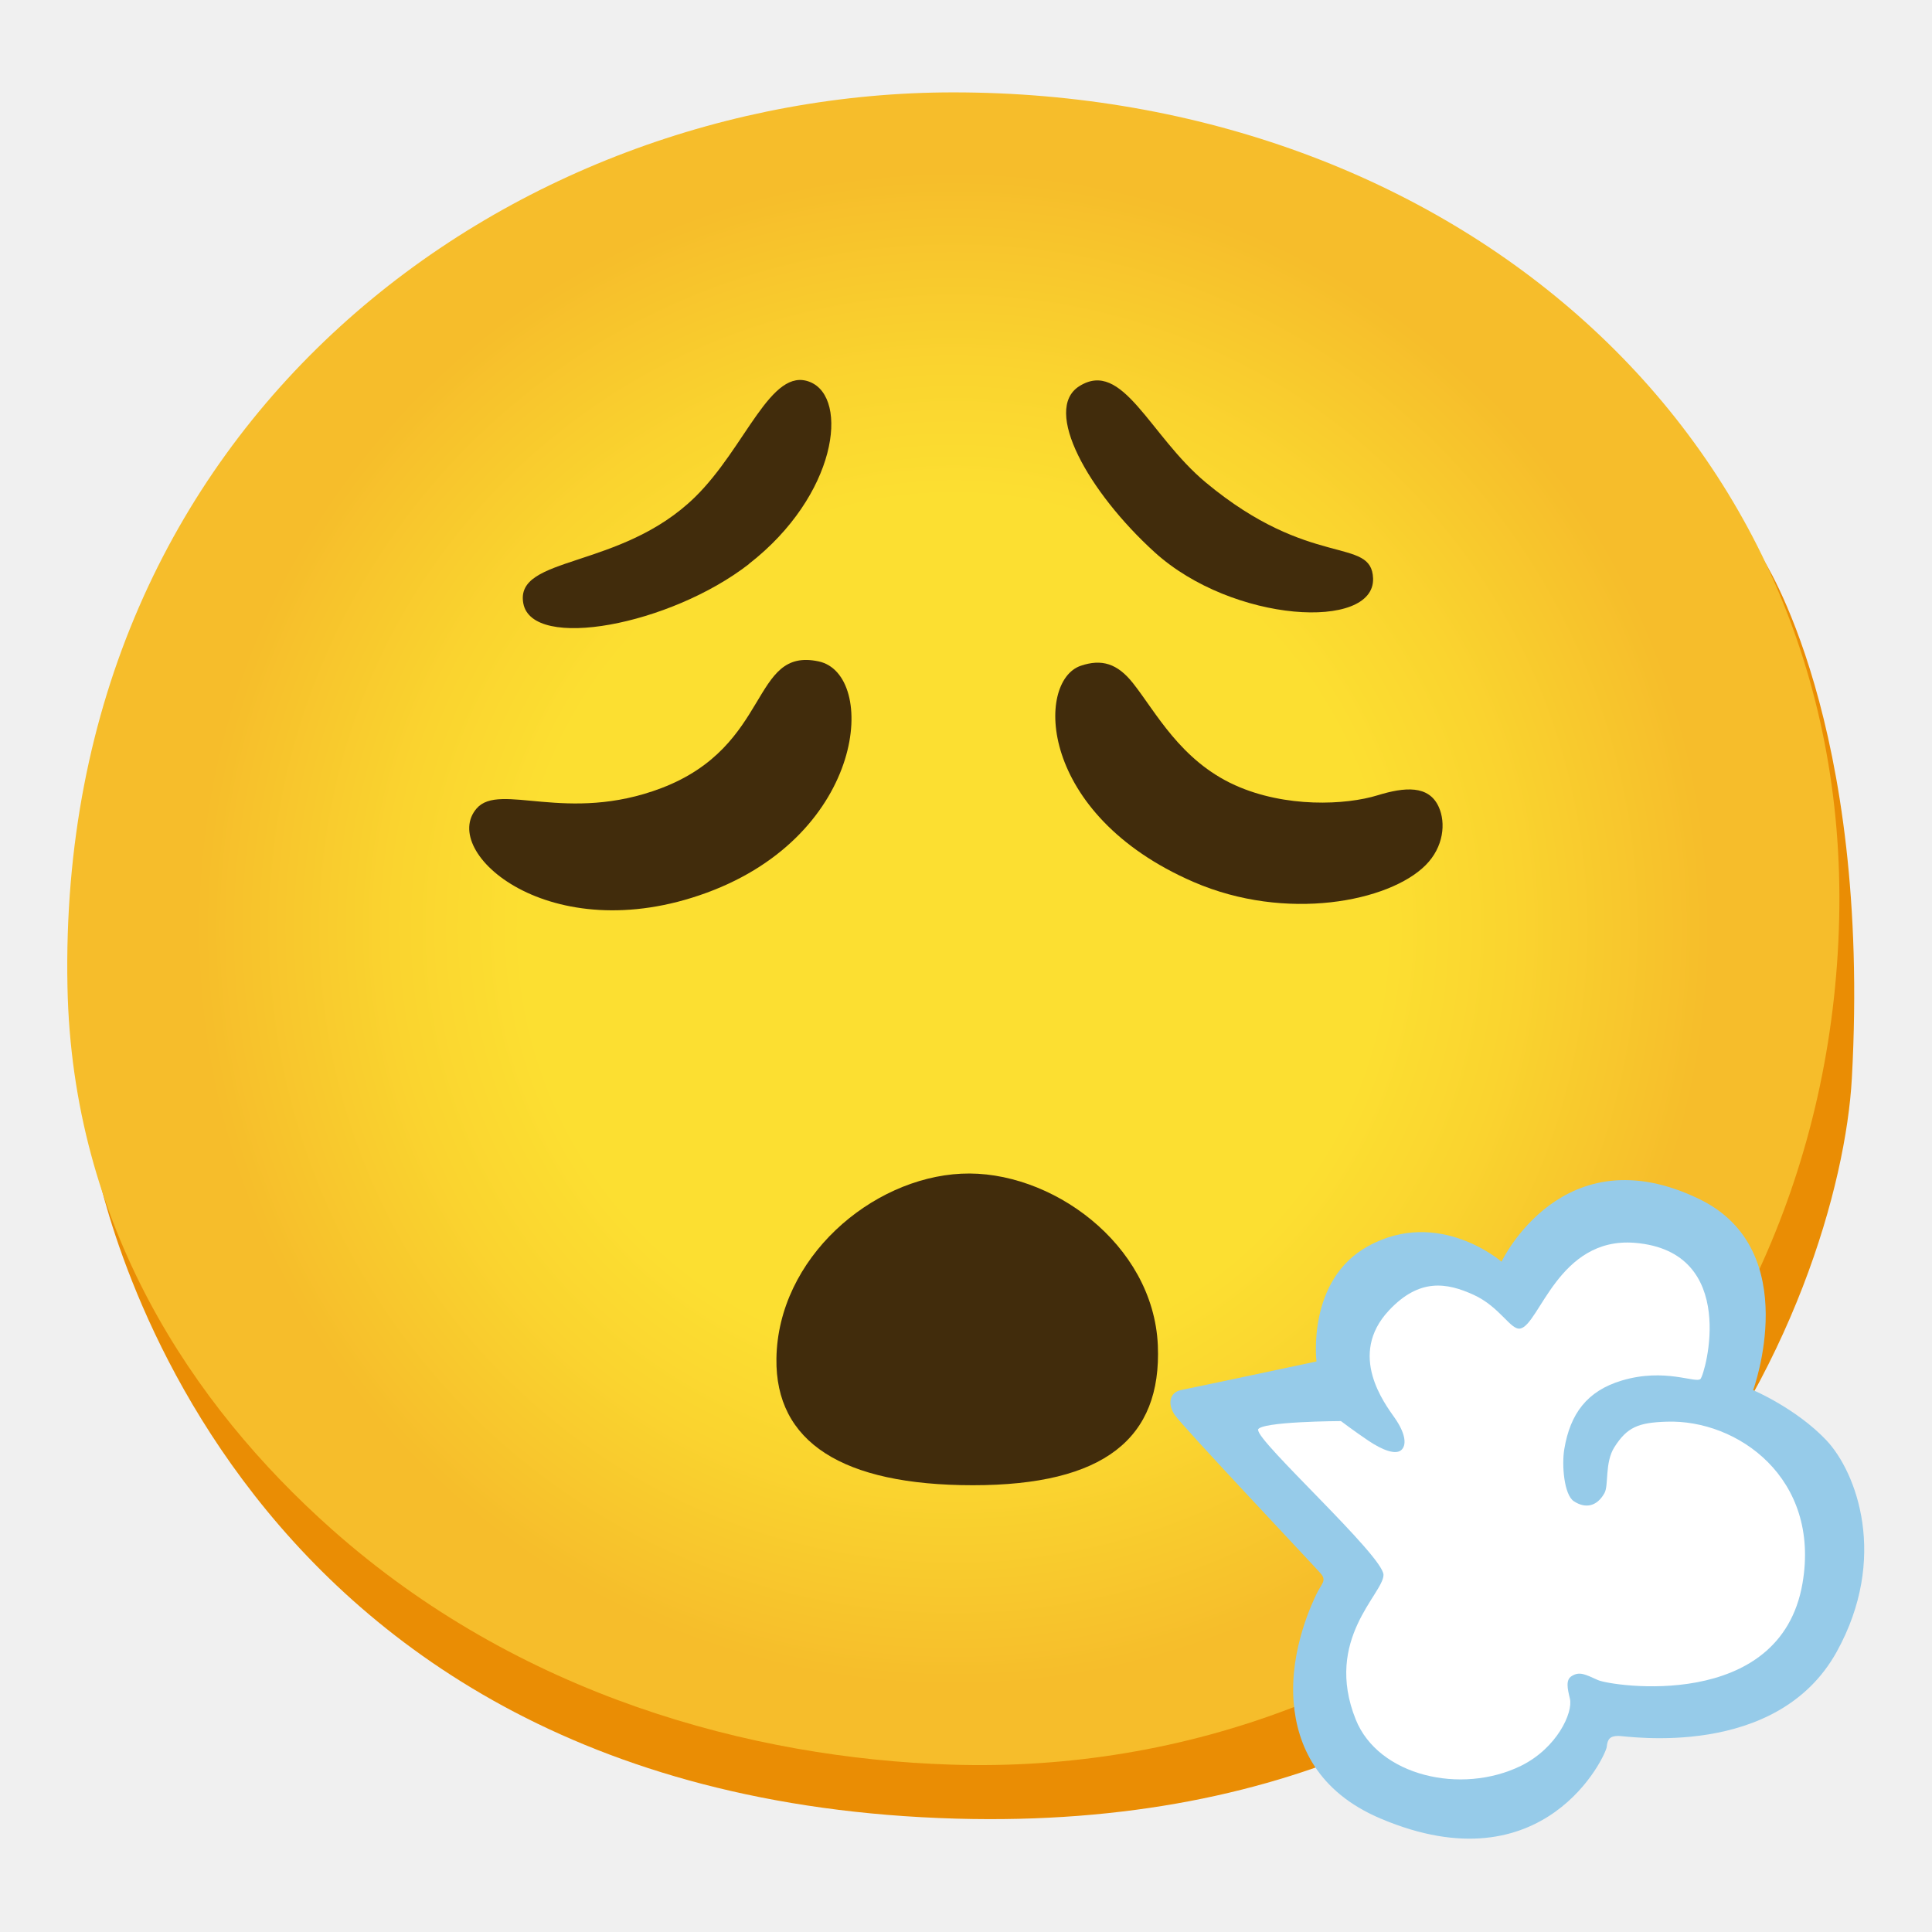
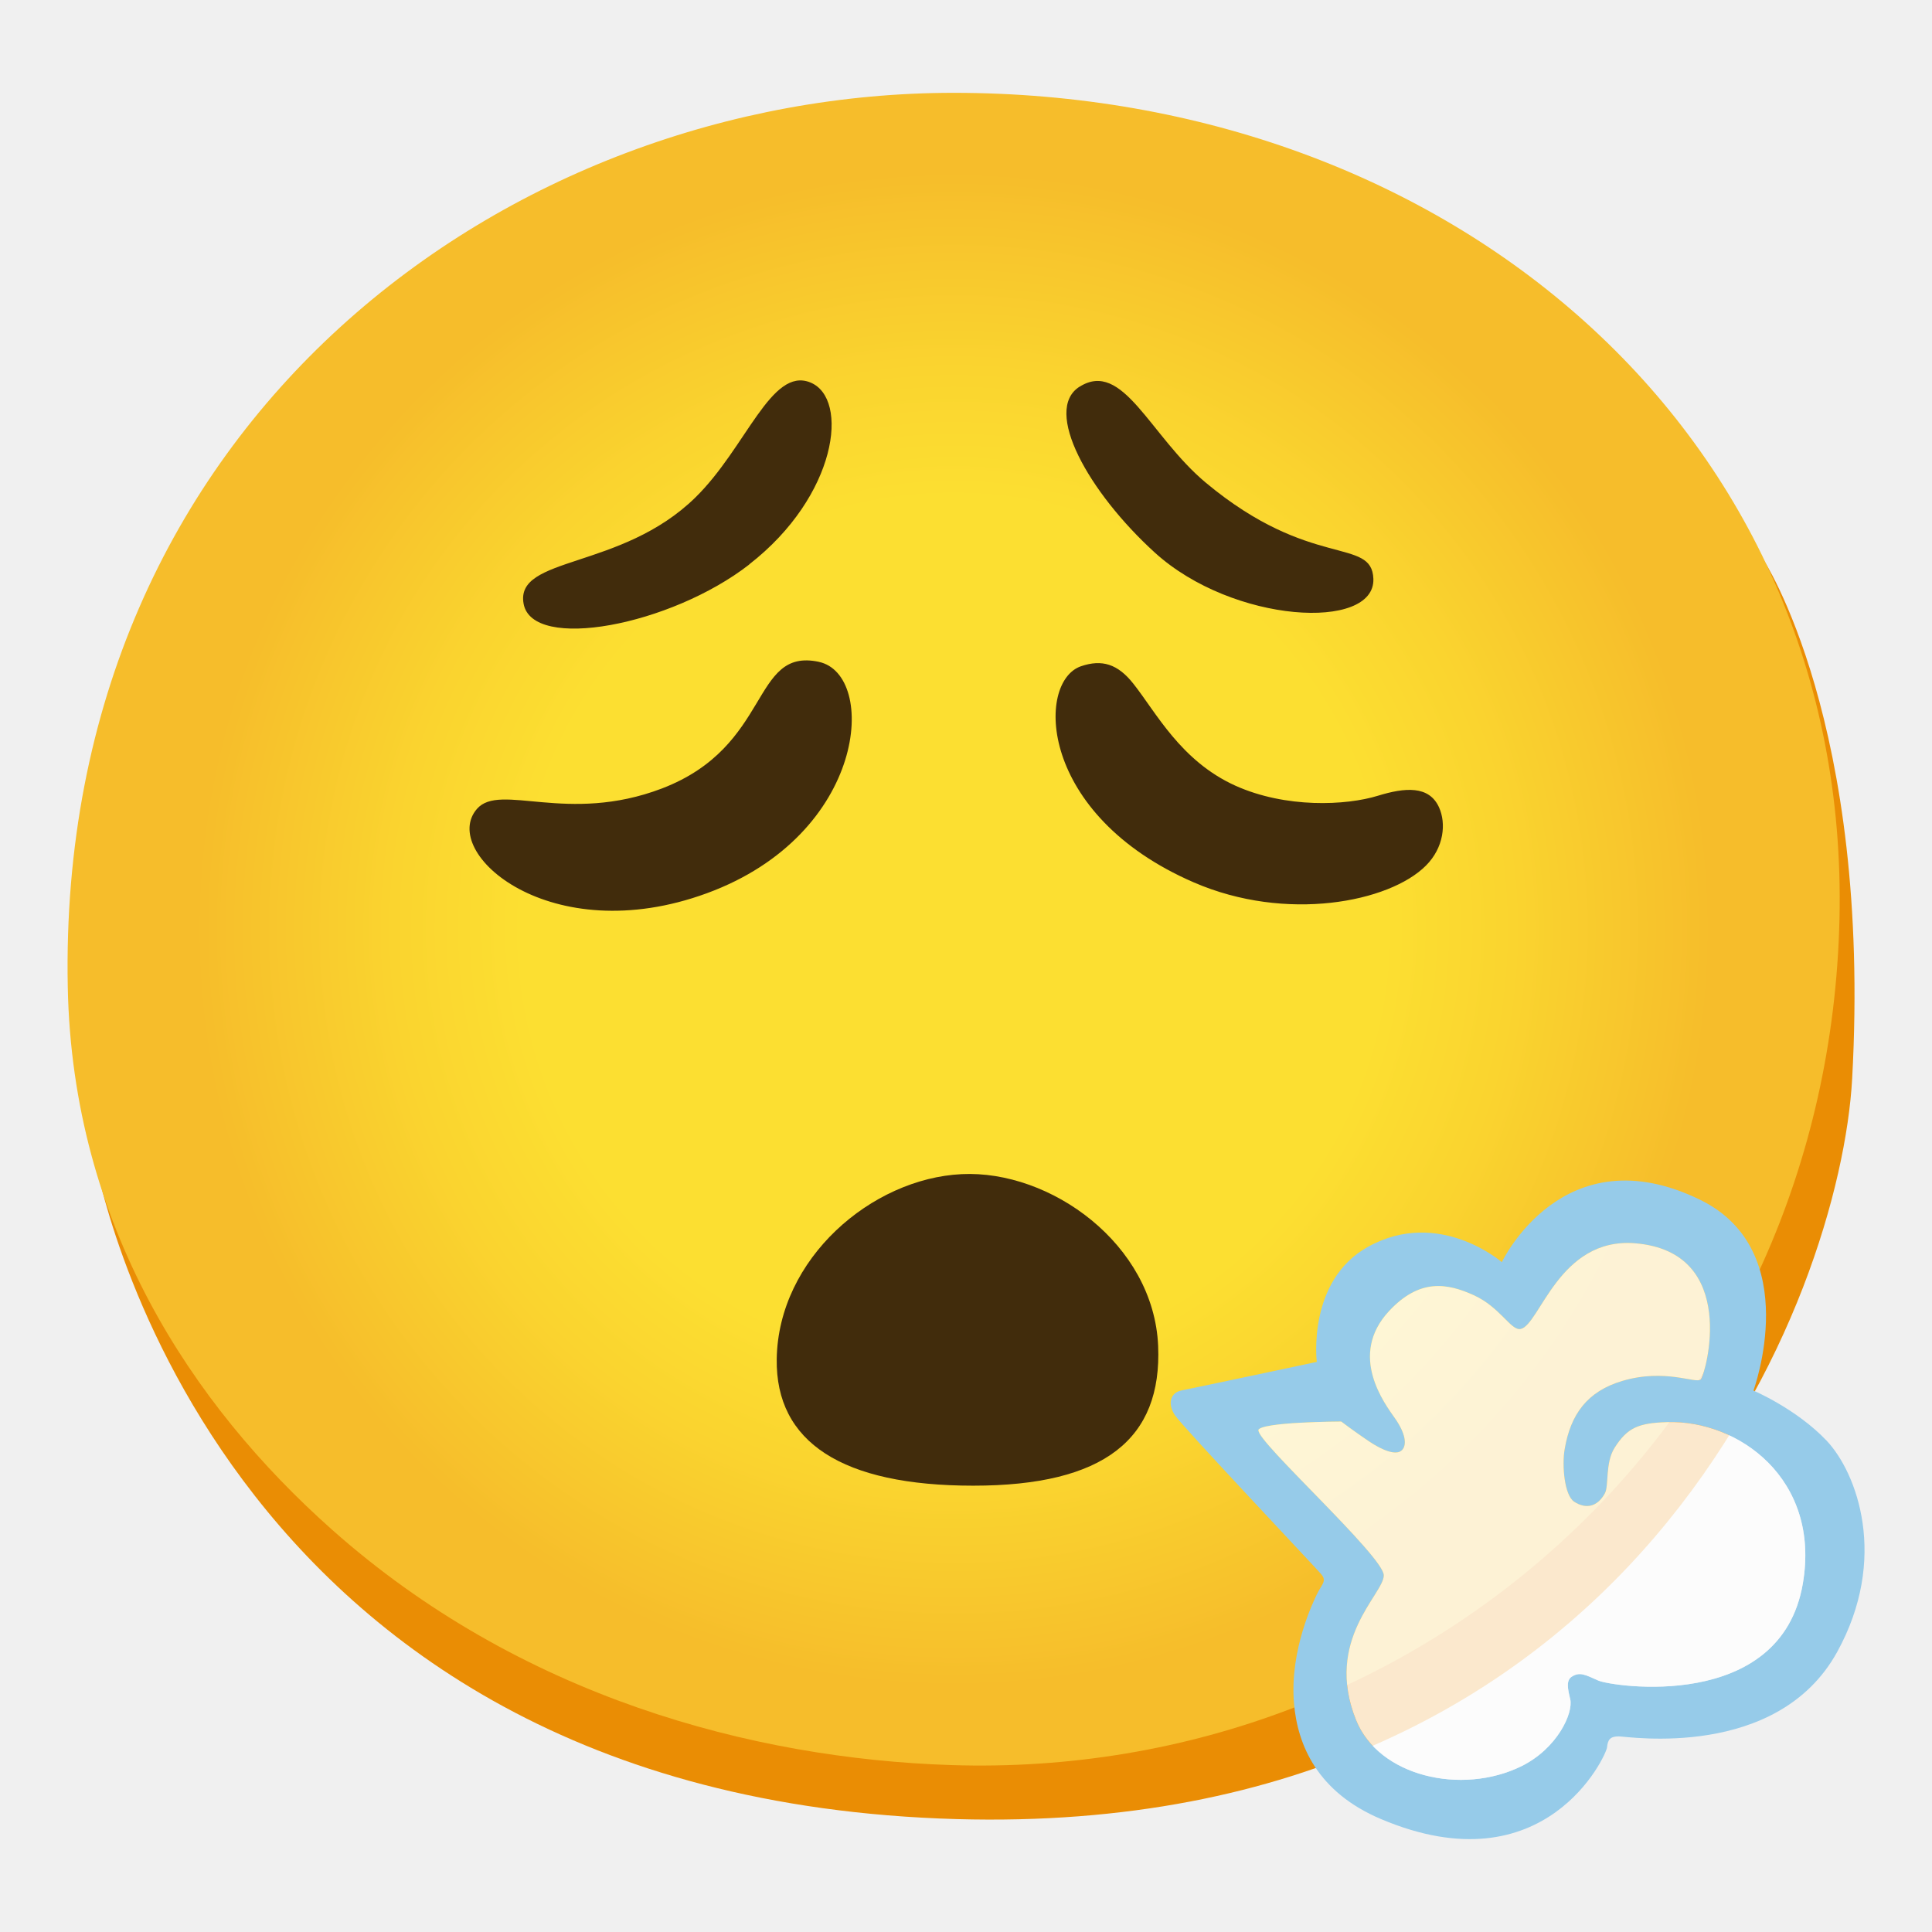
- <svg xmlns="http://www.w3.org/2000/svg" enable-background="new 0 0 128 128" viewBox="0 0 128 128">
-   <radialGradient id="a" cx="63.16" cy="68.47" gradientTransform="matrix(1 0 0 -1 0 130)" gradientUnits="userSpaceOnUse" r="57.08">
+ <svg xmlns="http://www.w3.org/2000/svg" viewBox="0 0 128 128">
+   <radialGradient id="a" cx="63.18" cy="-777.56" gradientTransform="matrix(1 0 0 -1 0 -716)" gradientUnits="userSpaceOnUse" r="57.08">
    <stop offset=".5" stop-color="#fcdf31" />
    <stop offset=".65" stop-color="#fad42f" />
    <stop offset=".88" stop-color="#f6bd2b" />
  </radialGradient>
-   <path d="m55.45 65.56-49.19 11.13s7.19 42.39 57.09 43.8c45.14 1.27 58.56-34.89 59.34-49.05 1.3-23.6-5.92-34.46-5.92-34.46z" fill="#ea8d04" />
-   <path d="m63.16 6.12c-29.35 0-59.44 21.63-58.69 59.25.31 15.75 8.2 27.67 17.49 35.93 12.45 11.07 27.86 15.18 41.01 15.61 31.79 1.04 58.12-23.32 58.88-56.05.74-32.37-25.96-54.74-58.69-54.74z" fill="url(#a)" />
-   <g fill="#412c0c">
-     <path d="m49.62 37.36c5.84-4.54 6.65-10.99 4.05-12.05s-4.25 4.32-7.62 7.62c-4.92 4.82-11.96 3.86-11.38 7.04s9.74 1.45 14.95-2.6z" />
-     <path d="m71.5 25.59c-2.44 1.55.59 6.99 5 11 5.17 4.69 14.59 5.2 14.47 1.73-.1-2.8-4.15-.58-11.09-6.36-3.73-3.11-5.5-8.2-8.38-6.37z" />
-     <path d="m71.6 44.11c-2.98 1.02-2.86 9.84 7.47 14.32 6.13 2.66 12.97 1.31 15.38-1.11 1.2-1.2 1.35-2.8.87-3.86-.66-1.46-2.26-1.32-4.05-.77-2.11.65-6.1.84-9.45-.67-3.62-1.64-5.25-4.86-6.75-6.75-1.04-1.32-2.09-1.63-3.47-1.16z" />
-     <path d="m54.24 43.82c-4.53-.97-3.09 5.59-10.41 8.39-6.27 2.39-10.72-.41-12.25 1.35-2.51 2.89 4.86 9.39 15.23 5.59 10.64-3.9 11.32-14.5 7.43-15.33z" />
-     <path d="m63.69 77.76c-5.97.29-12.15 5.59-12.25 12.25-.08 5.52 4.34 8.39 13.02 8.39s12.51-3.09 12.25-9.26c-.29-6.75-7.14-11.67-13.02-11.38z" />
-   </g>
-   <path d="m87.22 90.2s-8.23 1.75-8.96 1.89-.95.87-.44 1.64 9.29 10.06 9.69 10.53.04.66-.29 1.35c-.18.39-1.81 3.64-1.51 7.2.23 2.77 1.55 5.9 5.77 7.68 10.9 4.61 14.92-4.23 14.97-4.75s.21-.73.78-.73 10.49 1.59 14.46-5.58c3.43-6.21 1.32-11.88-.69-14.01-2.01-2.12-4.85-3.32-4.85-3.32s3.4-9.25-3.53-12.64c-9.09-4.44-13.14 4.13-13.14 4.13s-4.15-3.61-8.84-1.03c-4.08 2.24-3.42 7.64-3.42 7.64z" fill="#96cbe9" />
-   <path d="m83.36 94.73c-.14.73 8.3 8.36 8.3 9.61s-3.97 4.26-1.84 9.58c1.5 3.74 6.99 5.01 10.95 3.07 2.39-1.18 3.46-3.53 3.24-4.45-.16-.66-.29-1.24.11-1.49.52-.33.88-.13 1.75.26s12.08 2.14 13.55-6.41c1.2-6.96-4.3-10.87-9-10.71-1.88.06-2.62.36-3.47 1.7-.64 1.02-.36 2.52-.65 3.03-.48.87-1.24 1.06-2.03.54-.65-.43-.81-2.41-.63-3.46.39-2.33 1.5-3.85 3.82-4.54 2.86-.85 4.89.21 5.2-.1s2.61-8.46-4.36-9.02c-5.05-.4-6.31 5.44-7.58 5.68-.64.12-1.34-1.44-3.1-2.24s-3.58-1.12-5.6 1.04c-2.76 2.95-.28 6.17.39 7.13s.8 1.72.47 2.08c-.36.4-1.27.06-2.22-.58s-1.82-1.3-1.82-1.3-5.39.02-5.5.58z" fill="#fff" />
+   <path d="m55.47 65.59-49.19 11.13s7.19 42.39 57.09 43.8c45.14 1.27 58.56-34.89 59.34-49.05 1.3-23.6-5.92-34.46-5.92-34.46l-61.32 28.59z" fill="#ea8d04" />
+   <path d="m63.18 6.15c-29.35 0-59.44 21.63-58.69 59.25.31 15.75 8.2 27.67 17.49 35.93 12.45 11.07 27.86 15.18 41.01 15.61 31.79 1.04 58.12-23.32 58.88-56.05.74-32.37-25.96-54.74-58.69-54.74z" fill="url(#a)" />
+   <path d="m49.64 37.39c5.84-4.54 6.65-10.99 4.05-12.05s-4.25 4.32-7.62 7.62c-4.92 4.82-11.96 3.86-11.38 7.04s9.74 1.45 14.95-2.6zm21.88-11.77c-2.44 1.55.59 6.99 5 11 5.17 4.69 14.59 5.2 14.47 1.73-.1-2.8-4.15-.58-11.09-6.36-3.73-3.11-5.5-8.2-8.39-6.36zm.1 18.52c-2.98 1.02-2.86 9.84 7.47 14.32 6.13 2.66 12.97 1.31 15.38-1.11 1.2-1.2 1.35-2.8.87-3.86-.66-1.46-2.26-1.32-4.05-.77-2.11.65-6.1.84-9.45-.67-3.62-1.64-5.25-4.86-6.75-6.75-1.04-1.32-2.09-1.63-3.47-1.16zm-17.36-.29c-4.53-.97-3.09 5.59-10.41 8.39-6.27 2.39-10.72-.41-12.25 1.35-2.51 2.89 4.86 9.39 15.23 5.59 10.64-3.9 11.32-14.5 7.42-15.33zm9.45 33.94c-5.97.29-12.15 5.59-12.25 12.25-.08 5.52 4.34 8.39 13.02 8.39s12.51-3.09 12.25-9.26c-.29-6.75-7.14-11.67-13.02-11.38z" fill="#412c0c" />
+   <path d="m121.02 95.45c-2.01-2.12-4.85-3.32-4.85-3.32s3.4-9.25-3.53-12.64c-9.09-4.44-13.14 4.13-13.14 4.13s-4.15-3.61-8.84-1.03c-4.08 2.24-3.42 7.64-3.42 7.64s-8.23 1.75-8.96 1.89-.95.87-.44 1.64 9.29 10.06 9.69 10.53.04.66-.29 1.35c-.18.39-1.81 3.64-1.51 7.2.23 2.77 1.55 5.9 5.77 7.68 10.9 4.61 14.92-4.23 14.97-4.75s.21-.73.78-.73 10.49 1.59 14.46-5.58c3.43-6.21 1.32-11.88-.69-14.01zm-1.58 9.48c-1.47 8.55-12.68 6.8-13.55 6.41s-1.23-.59-1.75-.26c-.4.25-.27.83-.11 1.49.22.92-.85 3.27-3.24 4.45-3.96 1.94-9.45.67-10.95-3.07-2.13-5.32 1.84-8.33 1.84-9.58s-8.44-8.88-8.3-9.61h-.02c.11-.56 5.5-.58 5.5-.58s.87.66 1.82 1.3 1.86.98 2.22.58c.33-.36.2-1.12-.47-2.08s-3.15-4.18-.39-7.13c2.02-2.16 3.84-1.84 5.6-1.04s2.46 2.36 3.1 2.24c1.27-.24 2.53-6.08 7.58-5.68 6.97.56 4.67 8.71 4.36 9.02s-2.34-.75-5.2.1c-2.32.69-3.43 2.21-3.82 4.54-.18 1.05-.02 3.03.63 3.46.79.52 1.55.33 2.03-.54.29-.51.01-2.01.65-3.03.85-1.34 1.59-1.64 3.47-1.7 4.7-.16 10.2 3.75 9 10.71z" fill="#96cbe9" />
+   <path d="m83.38 94.76c-.14.73 8.3 8.36 8.3 9.61s-3.97 4.26-1.84 9.58c1.5 3.74 6.99 5.01 10.95 3.07 2.39-1.18 3.46-3.53 3.24-4.45-.16-.66-.29-1.24.11-1.49.52-.33.88-.13 1.75.26s12.08 2.14 13.55-6.41c1.2-6.96-4.3-10.87-9-10.71-1.88.06-2.62.36-3.47 1.7-.64 1.02-.36 2.52-.65 3.03-.48.87-1.24 1.06-2.03.54-.65-.43-.81-2.41-.63-3.46.39-2.33 1.5-3.85 3.82-4.54 2.86-.85 4.89.21 5.2-.1s2.61-8.46-4.36-9.02c-5.05-.4-6.31 5.44-7.58 5.68-.64.12-1.34-1.44-3.1-2.24s-3.58-1.12-5.6 1.04c-2.76 2.95-.28 6.17.39 7.13s.8 1.72.47 2.08c-.36.4-1.27.06-2.22-.58s-1.82-1.3-1.82-1.3-5.39.02-5.5.58z" fill="#fff" opacity=".8" />
</svg>
